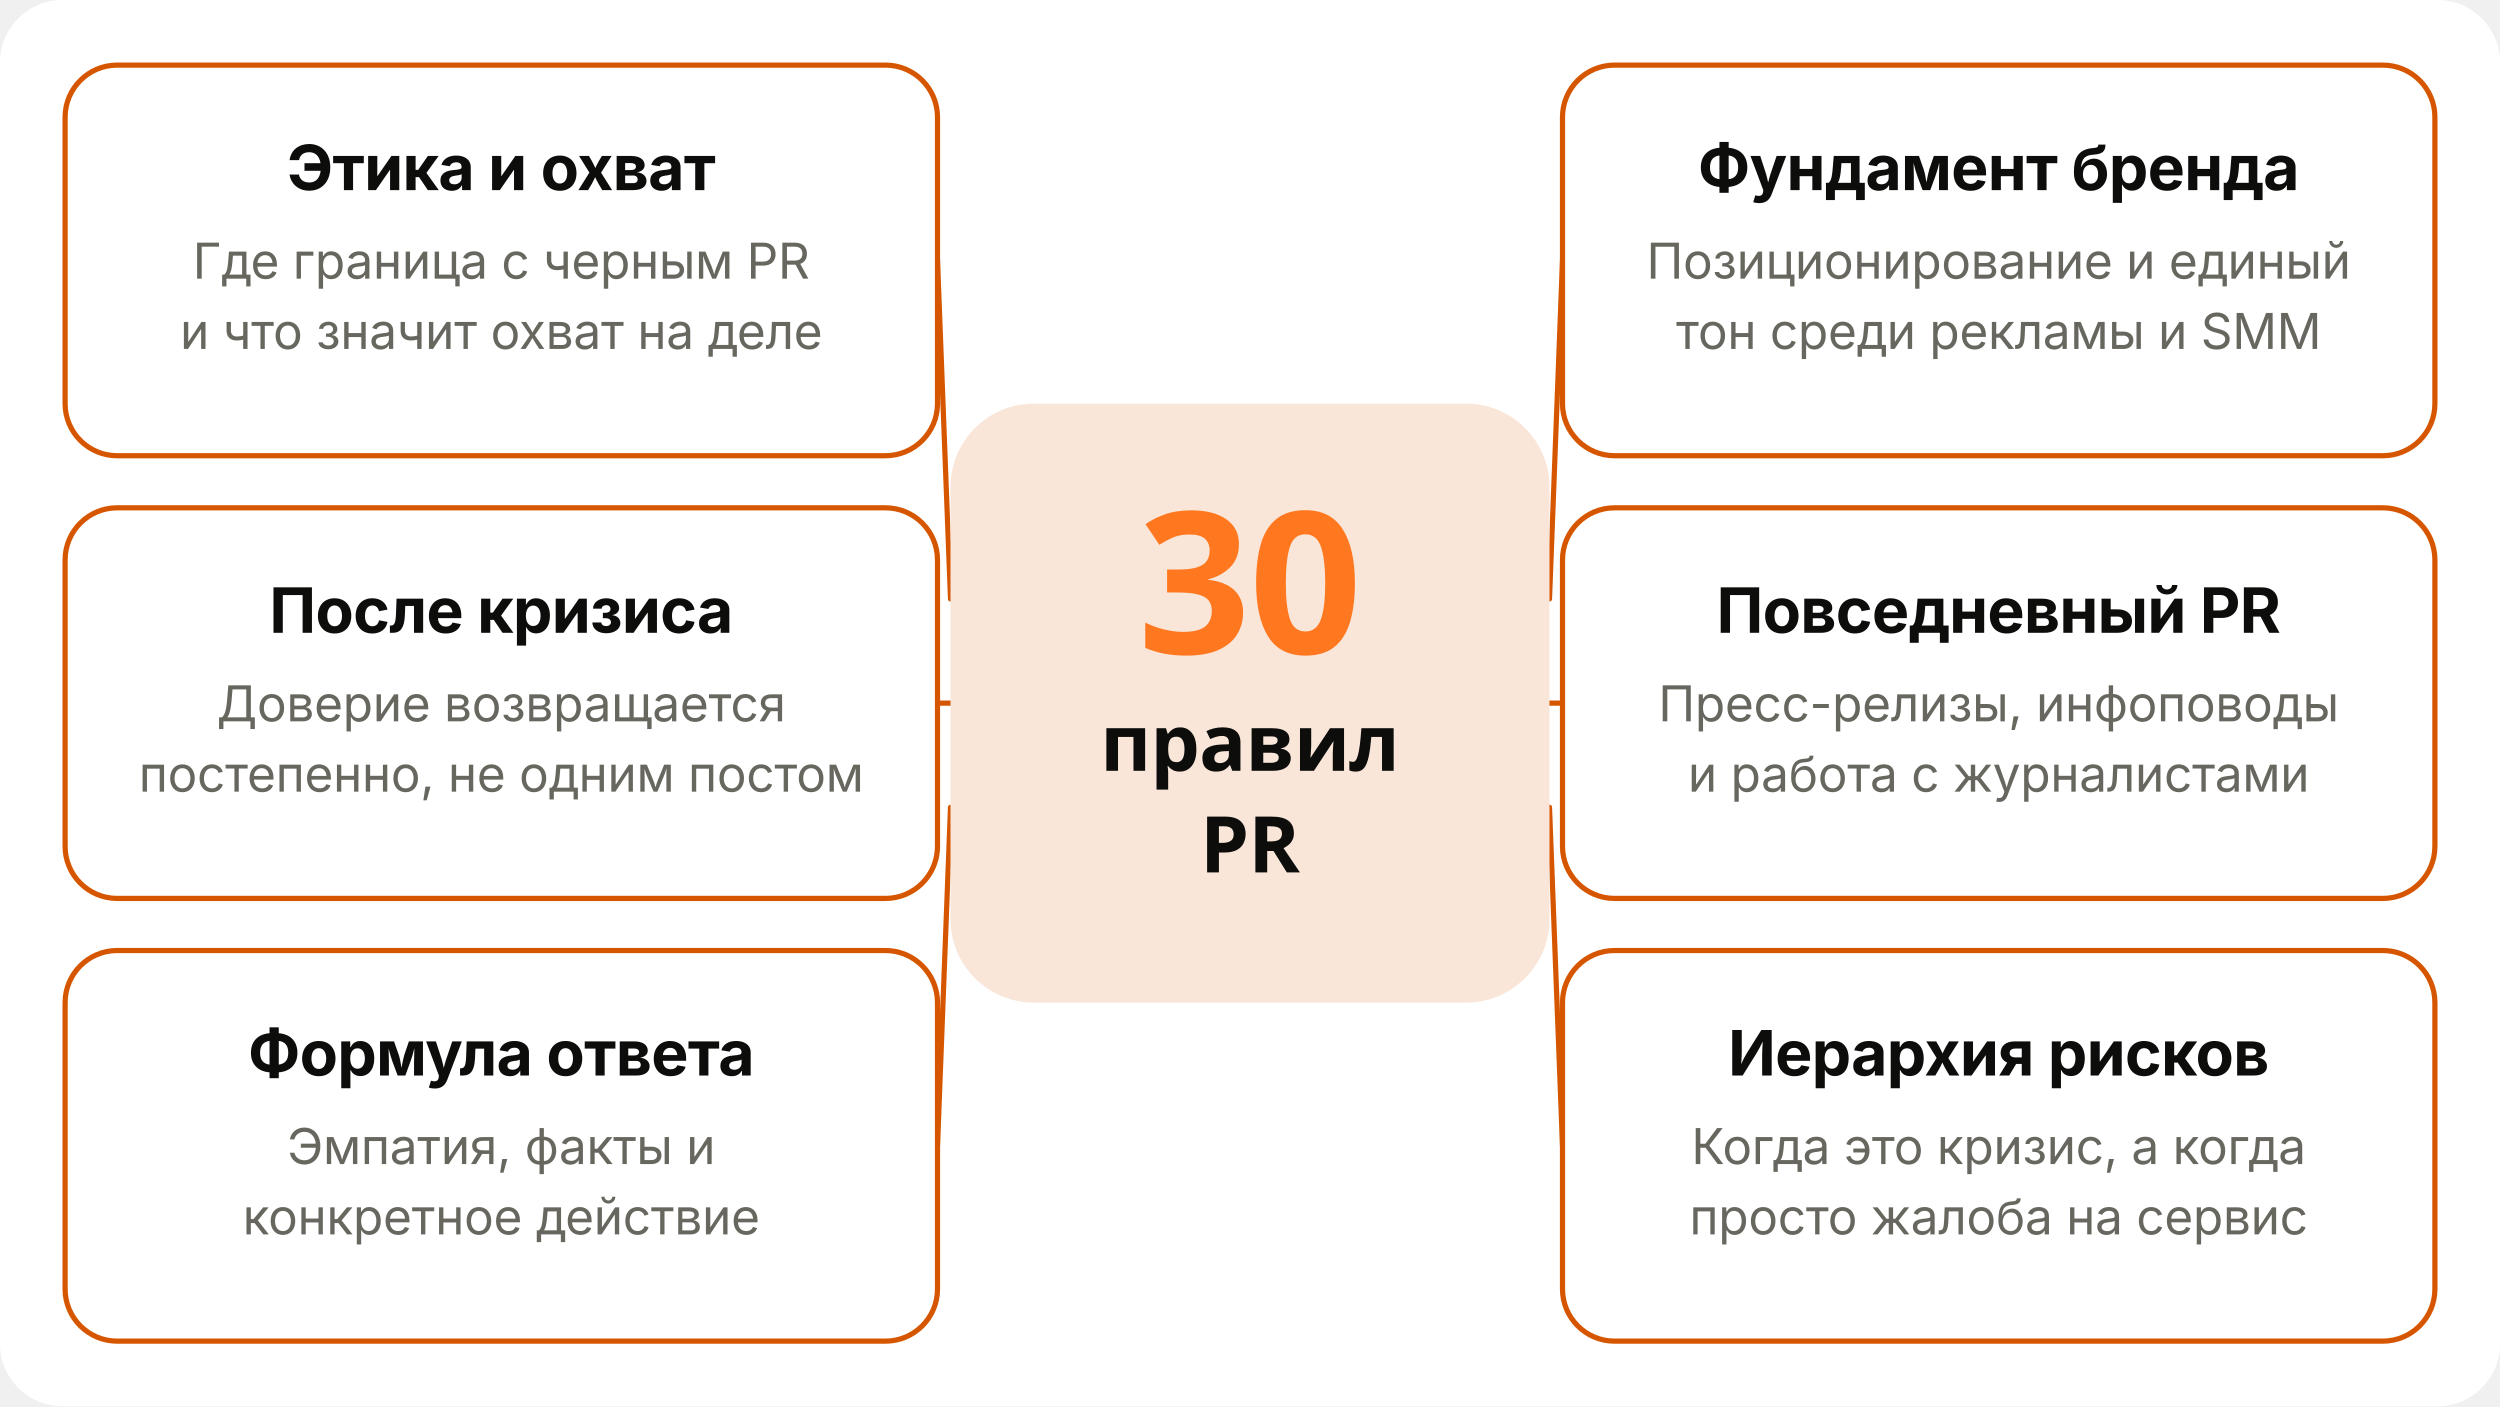
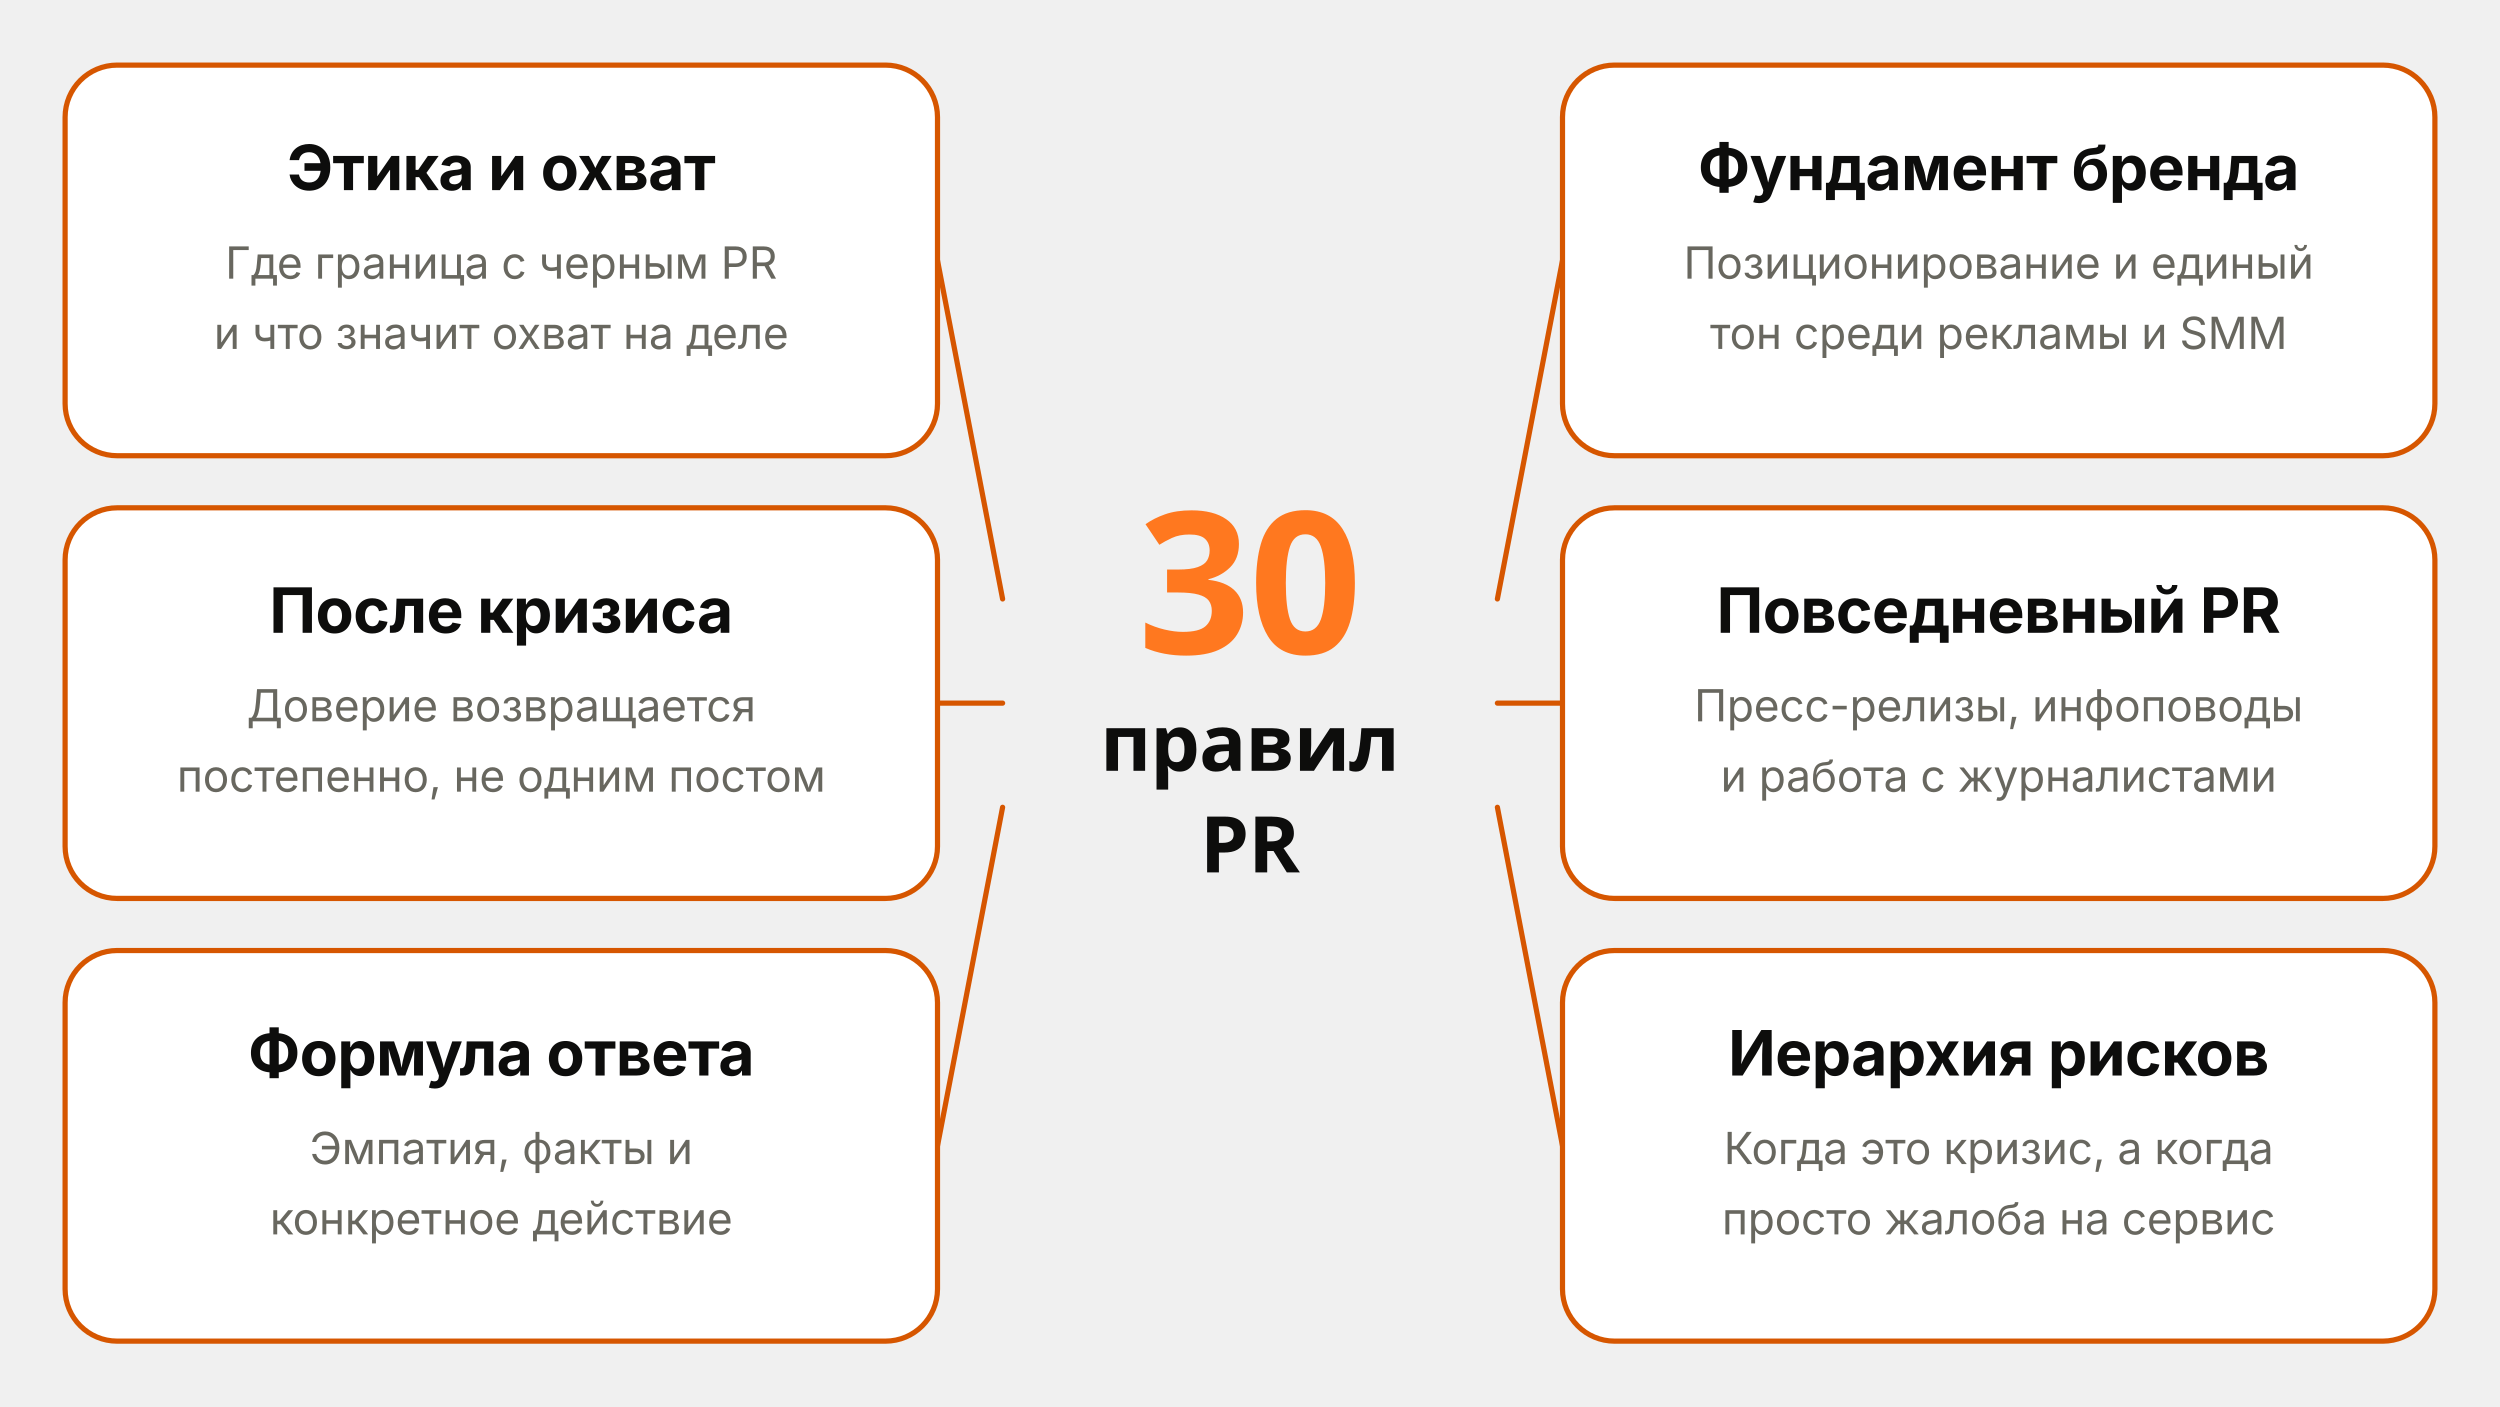
<svg xmlns="http://www.w3.org/2000/svg" viewBox="0 0 960 540" width="100%" height="auto" style="display:block;width:100%;height:auto;" role="img" aria-labelledby="illus-title illus-desc">
  <style>
    .kr-hub-number {
      font-family: "Unbounded", sans-serif;
      font-weight: 700;
      font-size: 76px;
      letter-spacing: -0.01em;
      text-anchor: middle;
      fill: #ff781f;
    }
    .kr-hub-word {
      font-family: "Unbounded", sans-serif;
      font-weight: 600;
      font-size: 30px;
      letter-spacing: -0.01em;
      text-anchor: middle;
      fill: #0d0d0c;
    }
    .kr-chip-label {
      font-family: "Inter", sans-serif;
      font-weight: 700;
      font-size: 24px;
      letter-spacing: -0.01em;
      text-anchor: middle;
      fill: #0d0d0c;
    }
    .kr-chip-desc {
      font-family: "Inter", sans-serif;
      font-weight: 400;
-       font-size: 19px;
+       font-size: 17px;
      letter-spacing: -0.005em;
      text-anchor: middle;
      fill: #68675f;
    }
  </style>
-   <rect x="0" y="0" width="960" height="540" rx="24" fill="#ffffff" />
-   <line x1="595" y1="230" x2="600" y2="100" stroke="#d65600" stroke-width="2" stroke-linecap="round" />
-   <line x1="595" y1="270" x2="600" y2="270" stroke="#d65600" stroke-width="2" stroke-linecap="round" />
-   <line x1="595" y1="310" x2="600" y2="440" stroke="#d65600" stroke-width="2" stroke-linecap="round" />
-   <line x1="365" y1="230" x2="360" y2="100" stroke="#d65600" stroke-width="2" stroke-linecap="round" />
-   <line x1="365" y1="270" x2="360" y2="270" stroke="#d65600" stroke-width="2" stroke-linecap="round" />
-   <line x1="365" y1="310" x2="360" y2="440" stroke="#d65600" stroke-width="2" stroke-linecap="round" />
+   <line x1="575" y1="230" x2="600" y2="100" stroke="#d65600" stroke-width="2" stroke-linecap="round" />
+   <line x1="575" y1="270" x2="600" y2="270" stroke="#d65600" stroke-width="2" stroke-linecap="round" />
+   <line x1="575" y1="310" x2="600" y2="440" stroke="#d65600" stroke-width="2" stroke-linecap="round" />
+   <line x1="385" y1="230" x2="360" y2="100" stroke="#d65600" stroke-width="2" stroke-linecap="round" />
+   <line x1="385" y1="270" x2="360" y2="270" stroke="#d65600" stroke-width="2" stroke-linecap="round" />
+   <line x1="385" y1="310" x2="360" y2="440" stroke="#d65600" stroke-width="2" stroke-linecap="round" />
  <g>
-     <rect x="365" y="155" width="230" height="230" rx="32" fill="#f9e6d9" />
    <text x="480" y="251" class="kr-hub-number">30</text>
    <text x="480" y="296" class="kr-hub-word">правил</text>
    <text x="480" y="335" class="kr-hub-word">PR</text>
  </g>
  <g>
    <rect x="600" y="25" width="335" height="150" rx="20" fill="#ffffff" stroke="#d65600" stroke-width="2" />
    <text x="767.5" y="73" class="kr-chip-label">Фундамент бренда</text>
    <text x="767.5" y="107" class="kr-chip-desc">Позиционирование и единый</text>
    <text x="767.5" y="134" class="kr-chip-desc">тон среди рекламы и SMM</text>
  </g>
  <g>
    <rect x="600" y="195" width="335" height="150" rx="20" fill="#ffffff" stroke="#d65600" stroke-width="2" />
    <text x="767.5" y="243" class="kr-chip-label">Повседневный PR</text>
    <text x="767.5" y="277" class="kr-chip-desc">Пресс-релизы, инфоповоды</text>
    <text x="767.5" y="304" class="kr-chip-desc">и работа с журналистами</text>
  </g>
  <g>
    <rect x="600" y="365" width="335" height="150" rx="20" fill="#ffffff" stroke="#d65600" stroke-width="2" />
    <text x="767.5" y="413" class="kr-chip-label">Иерархия рисков</text>
    <text x="767.5" y="447" class="kr-chip-desc">Когда это кризис, а когда</text>
    <text x="767.5" y="474" class="kr-chip-desc">просто жалоба на сервис</text>
  </g>
  <g>
    <rect x="25" y="365" width="335" height="150" rx="20" fill="#ffffff" stroke="#d65600" stroke-width="2" />
    <text x="192.5" y="413" class="kr-chip-label">Формула ответа</text>
    <text x="192.5" y="447" class="kr-chip-desc">Эмпатия, факты и</text>
    <text x="192.5" y="474" class="kr-chip-desc">конкретное действие</text>
  </g>
  <g>
    <rect x="25" y="195" width="335" height="150" rx="20" fill="#ffffff" stroke="#d65600" stroke-width="2" />
    <text x="192.5" y="243" class="kr-chip-label">После кризиса</text>
    <text x="192.5" y="277" class="kr-chip-desc">Доверие возвращается</text>
    <text x="192.5" y="304" class="kr-chip-desc">постепенно, не одним постом</text>
  </g>
  <g>
    <rect x="25" y="25" width="335" height="150" rx="20" fill="#ffffff" stroke="#d65600" stroke-width="2" />
    <text x="192.5" y="73" class="kr-chip-label">Этика и охват</text>
    <text x="192.5" y="107" class="kr-chip-desc">Где граница с черным PR</text>
    <text x="192.5" y="134" class="kr-chip-desc">и что значит охват на деле</text>
  </g>
</svg>
